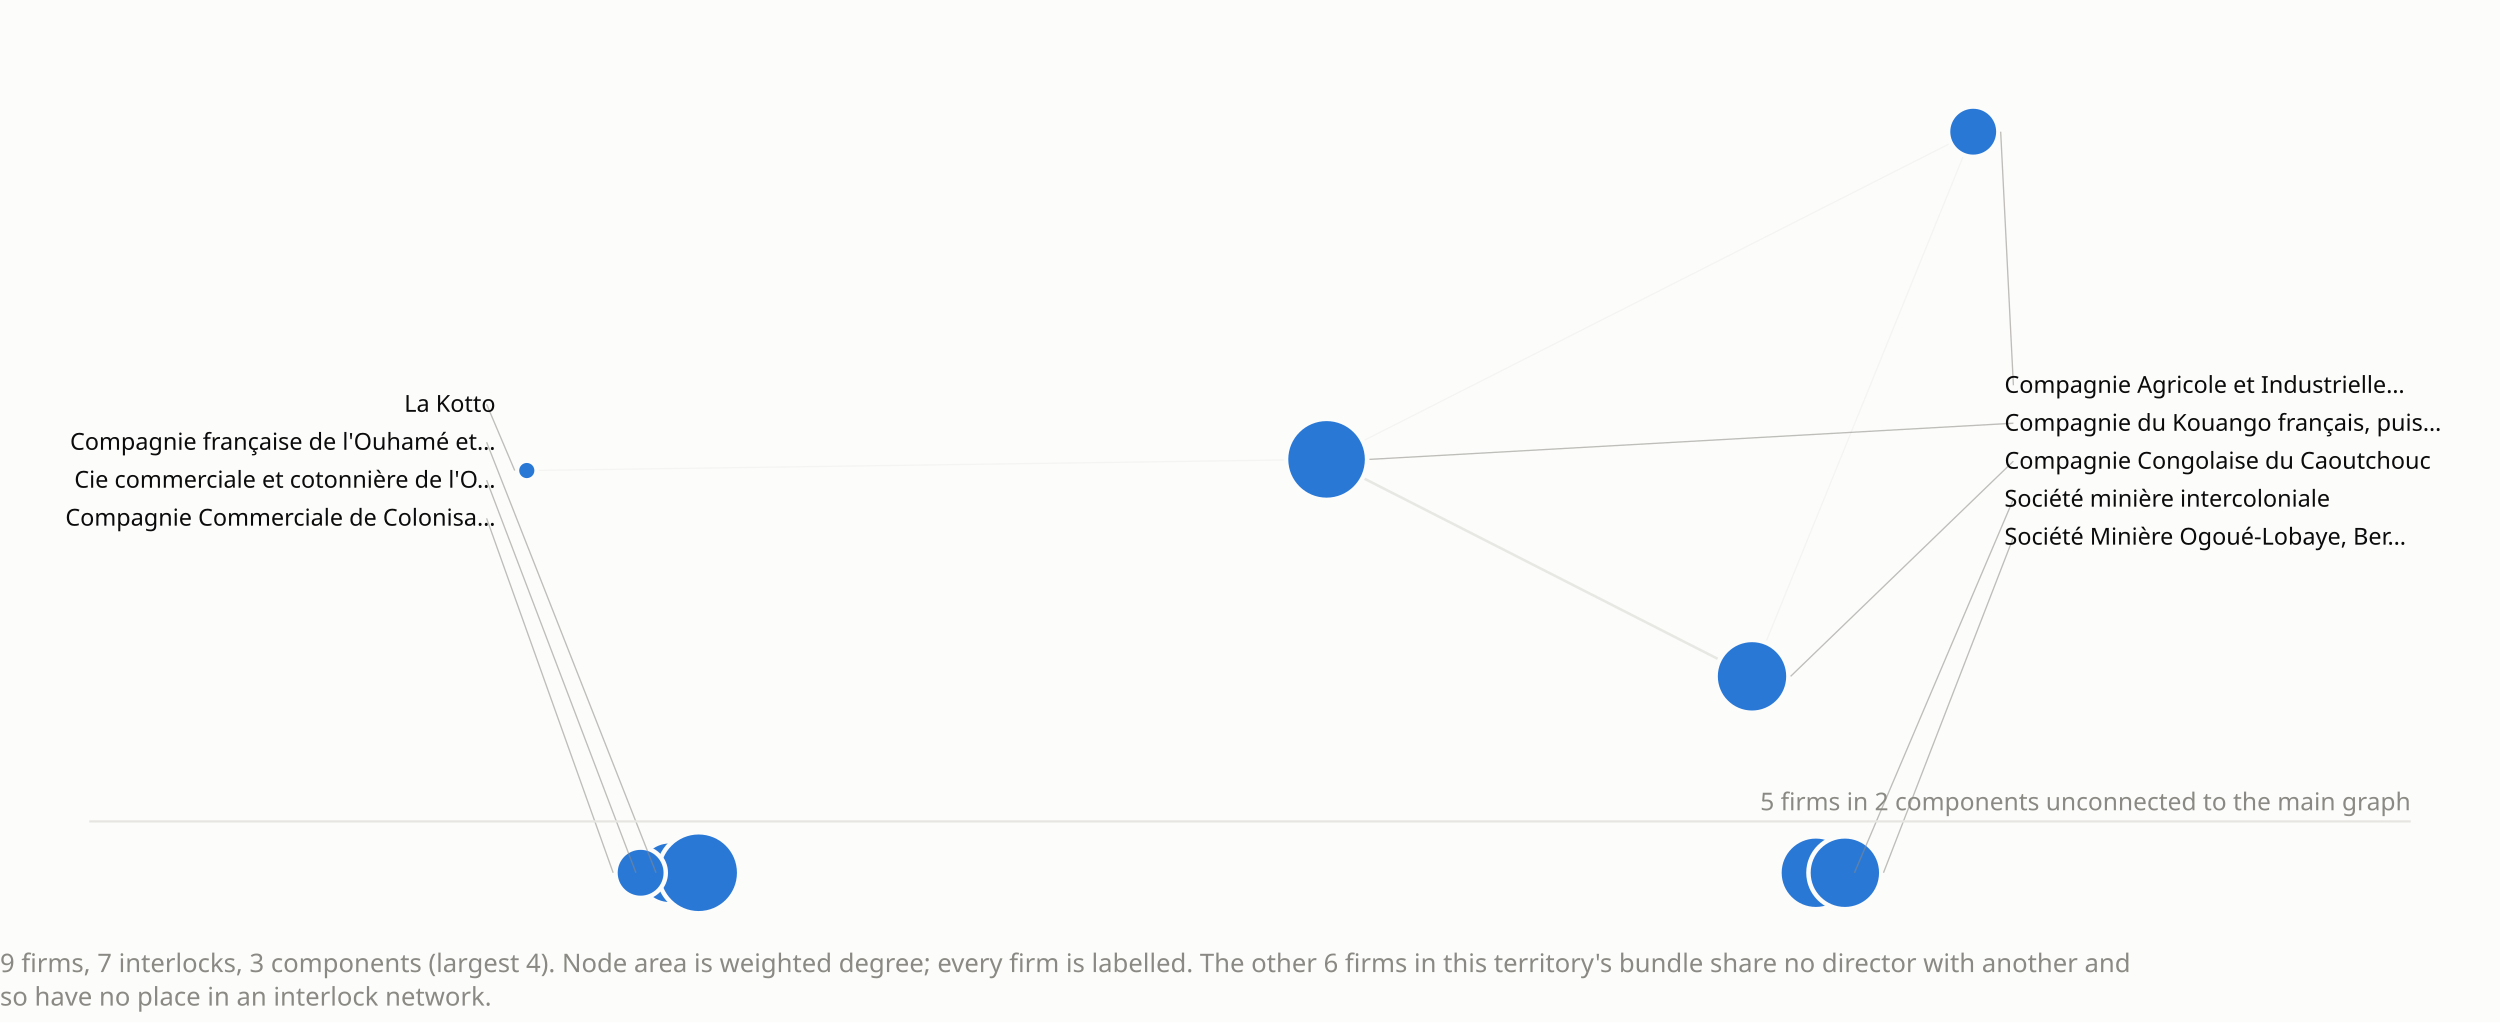
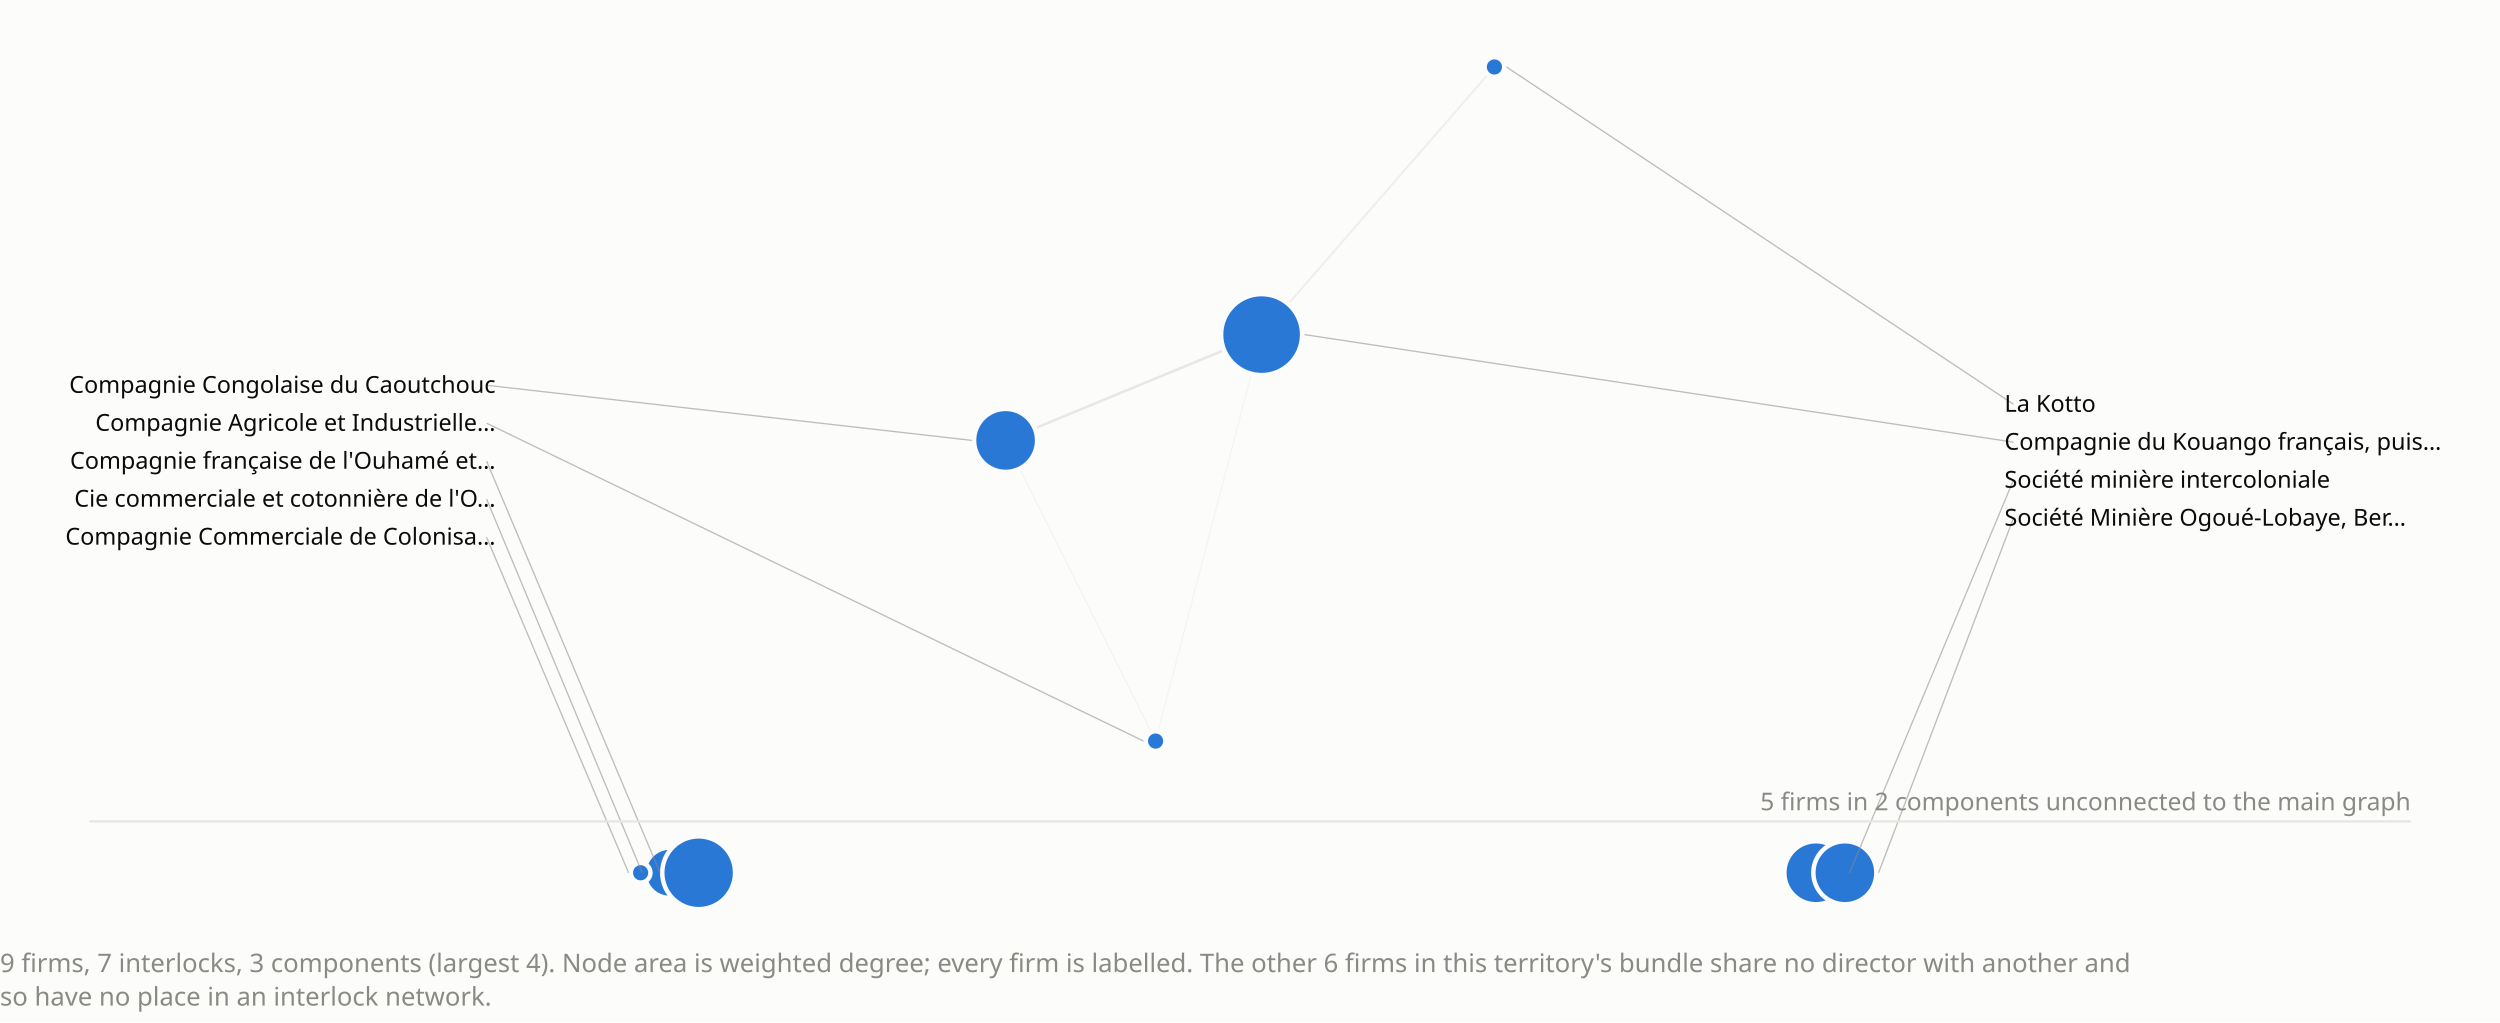
<svg xmlns="http://www.w3.org/2000/svg" viewBox="0 0 1120 458" width="1120" height="458" role="img" aria-label="Ubangi-Shari (Central African Republic) interlock network">
  <rect width="1120" height="458" fill="#fcfcfb" />
  <g stroke="#c9c8c2" fill="none">
    <path d="M813.5 391.0L826.5 391.0" stroke-width="1.44" stroke-opacity="0.520" />
-     <path d="M784.9 303.0L594.3 205.8M300.0 391.0L313.0 391.0" stroke-width="1.16" stroke-opacity="0.400" />
-     <path d="M784.9 303.0L884.0 59.0M594.3 205.8L884.0 59.0M594.3 205.8L236.0 210.8" stroke-width="0.60" stroke-opacity="0.160" />
-     <path d="M313.0 391.0L287.0 391.0" stroke-width="0.88" stroke-opacity="0.280" />
+     <path d="M450.5 197.3L565.2 149.9M300.0 391.0L313.0 391.0" stroke-width="1.16" stroke-opacity="0.400" />
+     <path d="M450.5 197.3L517.7 332.0M565.2 149.9L517.7 332.0" stroke-width="0.60" stroke-opacity="0.160" />
+     <path d="M565.2 149.9L669.5 30.0M313.0 391.0L287.0 391.0" stroke-width="0.88" stroke-opacity="0.280" />
  </g>
  <g>
-     <circle class="nd" data-id="miniereintercoloniale" cx="813.5" cy="391.0" r="16.31" fill="#2a78d6" stroke="#fcfcfb" stroke-width="2" />
-     <circle class="nd" data-id="miniereogouelobayeberberati" cx="826.5" cy="391.0" r="16.31" fill="#2a78d6" stroke="#fcfcfb" stroke-width="2" />
-     <circle class="nd" data-id="congolaisecaoutchouc" cx="784.9" cy="303.0" r="16.31" fill="#2a78d6" stroke="#fcfcfb" stroke-width="2" />
-     <circle class="nd" data-id="kouango" cx="594.3" cy="205.8" r="18.15" fill="#2a78d6" stroke="#fcfcfb" stroke-width="2" />
-     <circle class="nd" data-id="commercialecotonniereouhamenanacomouna" cx="300.0" cy="391.0" r="14.12" fill="#2a78d6" stroke="#fcfcfb" stroke-width="2" />
-     <circle class="nd" data-id="ouhamenana" cx="313.0" cy="391.0" r="18.15" fill="#2a78d6" stroke="#fcfcfb" stroke-width="2" />
-     <circle class="nd" data-id="commercialecolonisationcongo" cx="287.0" cy="391.0" r="11.27" fill="#2a78d6" stroke="#fcfcfb" stroke-width="2" />
-     <circle class="nd" data-id="agricoleindustrielleafriqueequatoriale" cx="884.0" cy="59.0" r="11.27" fill="#2a78d6" stroke="#fcfcfb" stroke-width="2" />
-     <circle class="nd" data-id="kotto" cx="236.0" cy="210.8" r="4.40" fill="#2a78d6" stroke="#fcfcfb" stroke-width="2" />
+     <circle class="nd" data-id="miniereintercoloniale" cx="813.5" cy="391.0" r="14.12" fill="#2a78d6" stroke="#fcfcfb" stroke-width="2" />
+     <circle class="nd" data-id="miniereogouelobayeberberati" cx="826.5" cy="391.0" r="14.12" fill="#2a78d6" stroke="#fcfcfb" stroke-width="2" />
+     <circle class="nd" data-id="congolaisecaoutchouc" cx="450.5" cy="197.3" r="14.12" fill="#2a78d6" stroke="#fcfcfb" stroke-width="2" />
+     <circle class="nd" data-id="kouango" cx="565.2" cy="149.9" r="18.15" fill="#2a78d6" stroke="#fcfcfb" stroke-width="2" />
+     <circle class="nd" data-id="commercialecotonniereouhamenanacomouna" cx="300.0" cy="391.0" r="11.27" fill="#2a78d6" stroke="#fcfcfb" stroke-width="2" />
+     <circle class="nd" data-id="ouhamenana" cx="313.0" cy="391.0" r="16.31" fill="#2a78d6" stroke="#fcfcfb" stroke-width="2" />
+     <circle class="nd" data-id="commercialecolonisationcongo" cx="287.0" cy="391.0" r="4.40" fill="#2a78d6" stroke="#fcfcfb" stroke-width="2" />
+     <circle class="nd" data-id="kotto" cx="669.5" cy="30.0" r="4.40" fill="#2a78d6" stroke="#fcfcfb" stroke-width="2" />
+     <circle class="nd" data-id="agricoleindustrielleafriqueequatoriale" cx="517.7" cy="332.0" r="4.40" fill="#2a78d6" stroke="#fcfcfb" stroke-width="2" />
  </g>
-   <line x1="218.0" y1="181.1" x2="230.6" y2="210.8" stroke="#8a8983" stroke-width="0.6" stroke-opacity="0.55" />
-   <line x1="218.0" y1="198.1" x2="293.9" y2="391.0" stroke="#8a8983" stroke-width="0.6" stroke-opacity="0.55" />
-   <line x1="218.0" y1="215.1" x2="284.9" y2="391.0" stroke="#8a8983" stroke-width="0.6" stroke-opacity="0.55" />
-   <line x1="218.0" y1="232.2" x2="274.7" y2="391.0" stroke="#8a8983" stroke-width="0.6" stroke-opacity="0.55" />
-   <line x1="902.0" y1="172.6" x2="896.3" y2="59.0" stroke="#8a8983" stroke-width="0.6" stroke-opacity="0.55" />
-   <line x1="902.0" y1="189.6" x2="613.5" y2="205.8" stroke="#8a8983" stroke-width="0.6" stroke-opacity="0.55" />
-   <line x1="902.0" y1="206.6" x2="802.2" y2="303.0" stroke="#8a8983" stroke-width="0.6" stroke-opacity="0.55" />
-   <line x1="902.0" y1="223.6" x2="830.8" y2="391.0" stroke="#8a8983" stroke-width="0.6" stroke-opacity="0.55" />
-   <line x1="902.0" y1="240.7" x2="843.8" y2="391.0" stroke="#8a8983" stroke-width="0.6" stroke-opacity="0.55" />
+   <line x1="218.0" y1="172.6" x2="435.4" y2="197.3" stroke="#8a8983" stroke-width="0.6" stroke-opacity="0.55" />
+   <line x1="218.0" y1="189.6" x2="512.3" y2="332.0" stroke="#8a8983" stroke-width="0.6" stroke-opacity="0.55" />
+   <line x1="218.0" y1="206.6" x2="295.7" y2="391.0" stroke="#8a8983" stroke-width="0.6" stroke-opacity="0.55" />
+   <line x1="218.0" y1="223.6" x2="287.7" y2="391.0" stroke="#8a8983" stroke-width="0.6" stroke-opacity="0.55" />
+   <line x1="218.0" y1="240.7" x2="281.6" y2="391.0" stroke="#8a8983" stroke-width="0.6" stroke-opacity="0.55" />
+   <line x1="902.0" y1="181.1" x2="674.9" y2="30.0" stroke="#8a8983" stroke-width="0.6" stroke-opacity="0.55" />
+   <line x1="902.0" y1="198.1" x2="584.4" y2="149.9" stroke="#8a8983" stroke-width="0.6" stroke-opacity="0.55" />
+   <line x1="902.0" y1="215.1" x2="828.6" y2="391.0" stroke="#8a8983" stroke-width="0.6" stroke-opacity="0.55" />
+   <line x1="902.0" y1="232.2" x2="841.6" y2="391.0" stroke="#8a8983" stroke-width="0.6" stroke-opacity="0.55" />
  <g font-size="10.5" font-family="ui-sans-serif,system-ui,sans-serif" fill="#0b0b0b">
-     <text x="222.0" y="184.5" text-anchor="end">La Kotto</text>
-     <text x="222.0" y="201.5" text-anchor="end">Compagnie française de l'Ouhamé et…</text>
-     <text x="222.0" y="218.5" text-anchor="end">Cie commerciale et cotonnière de l'O…</text>
-     <text x="222.0" y="235.5" text-anchor="end">Compagnie Commerciale de Colonisa…</text>
-     <text x="898.0" y="176.0" text-anchor="start">Compagnie Agricole et Industrielle…</text>
-     <text x="898.0" y="193.0" text-anchor="start">Compagnie du Kouango français, puis…</text>
-     <text x="898.0" y="210.0" text-anchor="start">Compagnie Congolaise du Caoutchouc</text>
-     <text x="898.0" y="227.0" text-anchor="start">Société minière intercoloniale</text>
-     <text x="898.0" y="244.0" text-anchor="start">Société Minière Ogoué-Lobaye, Ber…</text>
+     <text x="222.0" y="176.0" text-anchor="end">Compagnie Congolaise du Caoutchouc</text>
+     <text x="222.0" y="193.0" text-anchor="end">Compagnie Agricole et Industrielle…</text>
+     <text x="222.0" y="210.0" text-anchor="end">Compagnie française de l'Ouhamé et…</text>
+     <text x="222.0" y="227.0" text-anchor="end">Cie commerciale et cotonnière de l'O…</text>
+     <text x="222.0" y="244.0" text-anchor="end">Compagnie Commerciale de Colonisa…</text>
+     <text x="898.0" y="184.5" text-anchor="start">La Kotto</text>
+     <text x="898.0" y="201.5" text-anchor="start">Compagnie du Kouango français, puis…</text>
+     <text x="898.0" y="218.5" text-anchor="start">Société minière intercoloniale</text>
+     <text x="898.0" y="235.5" text-anchor="start">Société Minière Ogoué-Lobaye, Ber…</text>
  </g>
  <line x1="40" y1="368" x2="1080" y2="368" stroke="#e6e5e1" stroke-width="1" />
  <text x="1080" y="363" text-anchor="end" font-size="11" font-family="ui-sans-serif,system-ui,sans-serif" fill="#8a8983">5 firms in 2 components unconnected to the main graph</text>
  <g font-size="11.5" font-family="ui-sans-serif,system-ui,sans-serif" fill="#8a8983">
    <text x="0" y="435.5">9 firms, 7 interlocks, 3 components (largest 4). Node area is weighted degree; every firm is labelled. The other 6 firms in this territory's bundle share no director with another and</text>
    <text x="0" y="450.5">so have no place in an interlock network.</text>
  </g>
</svg>
